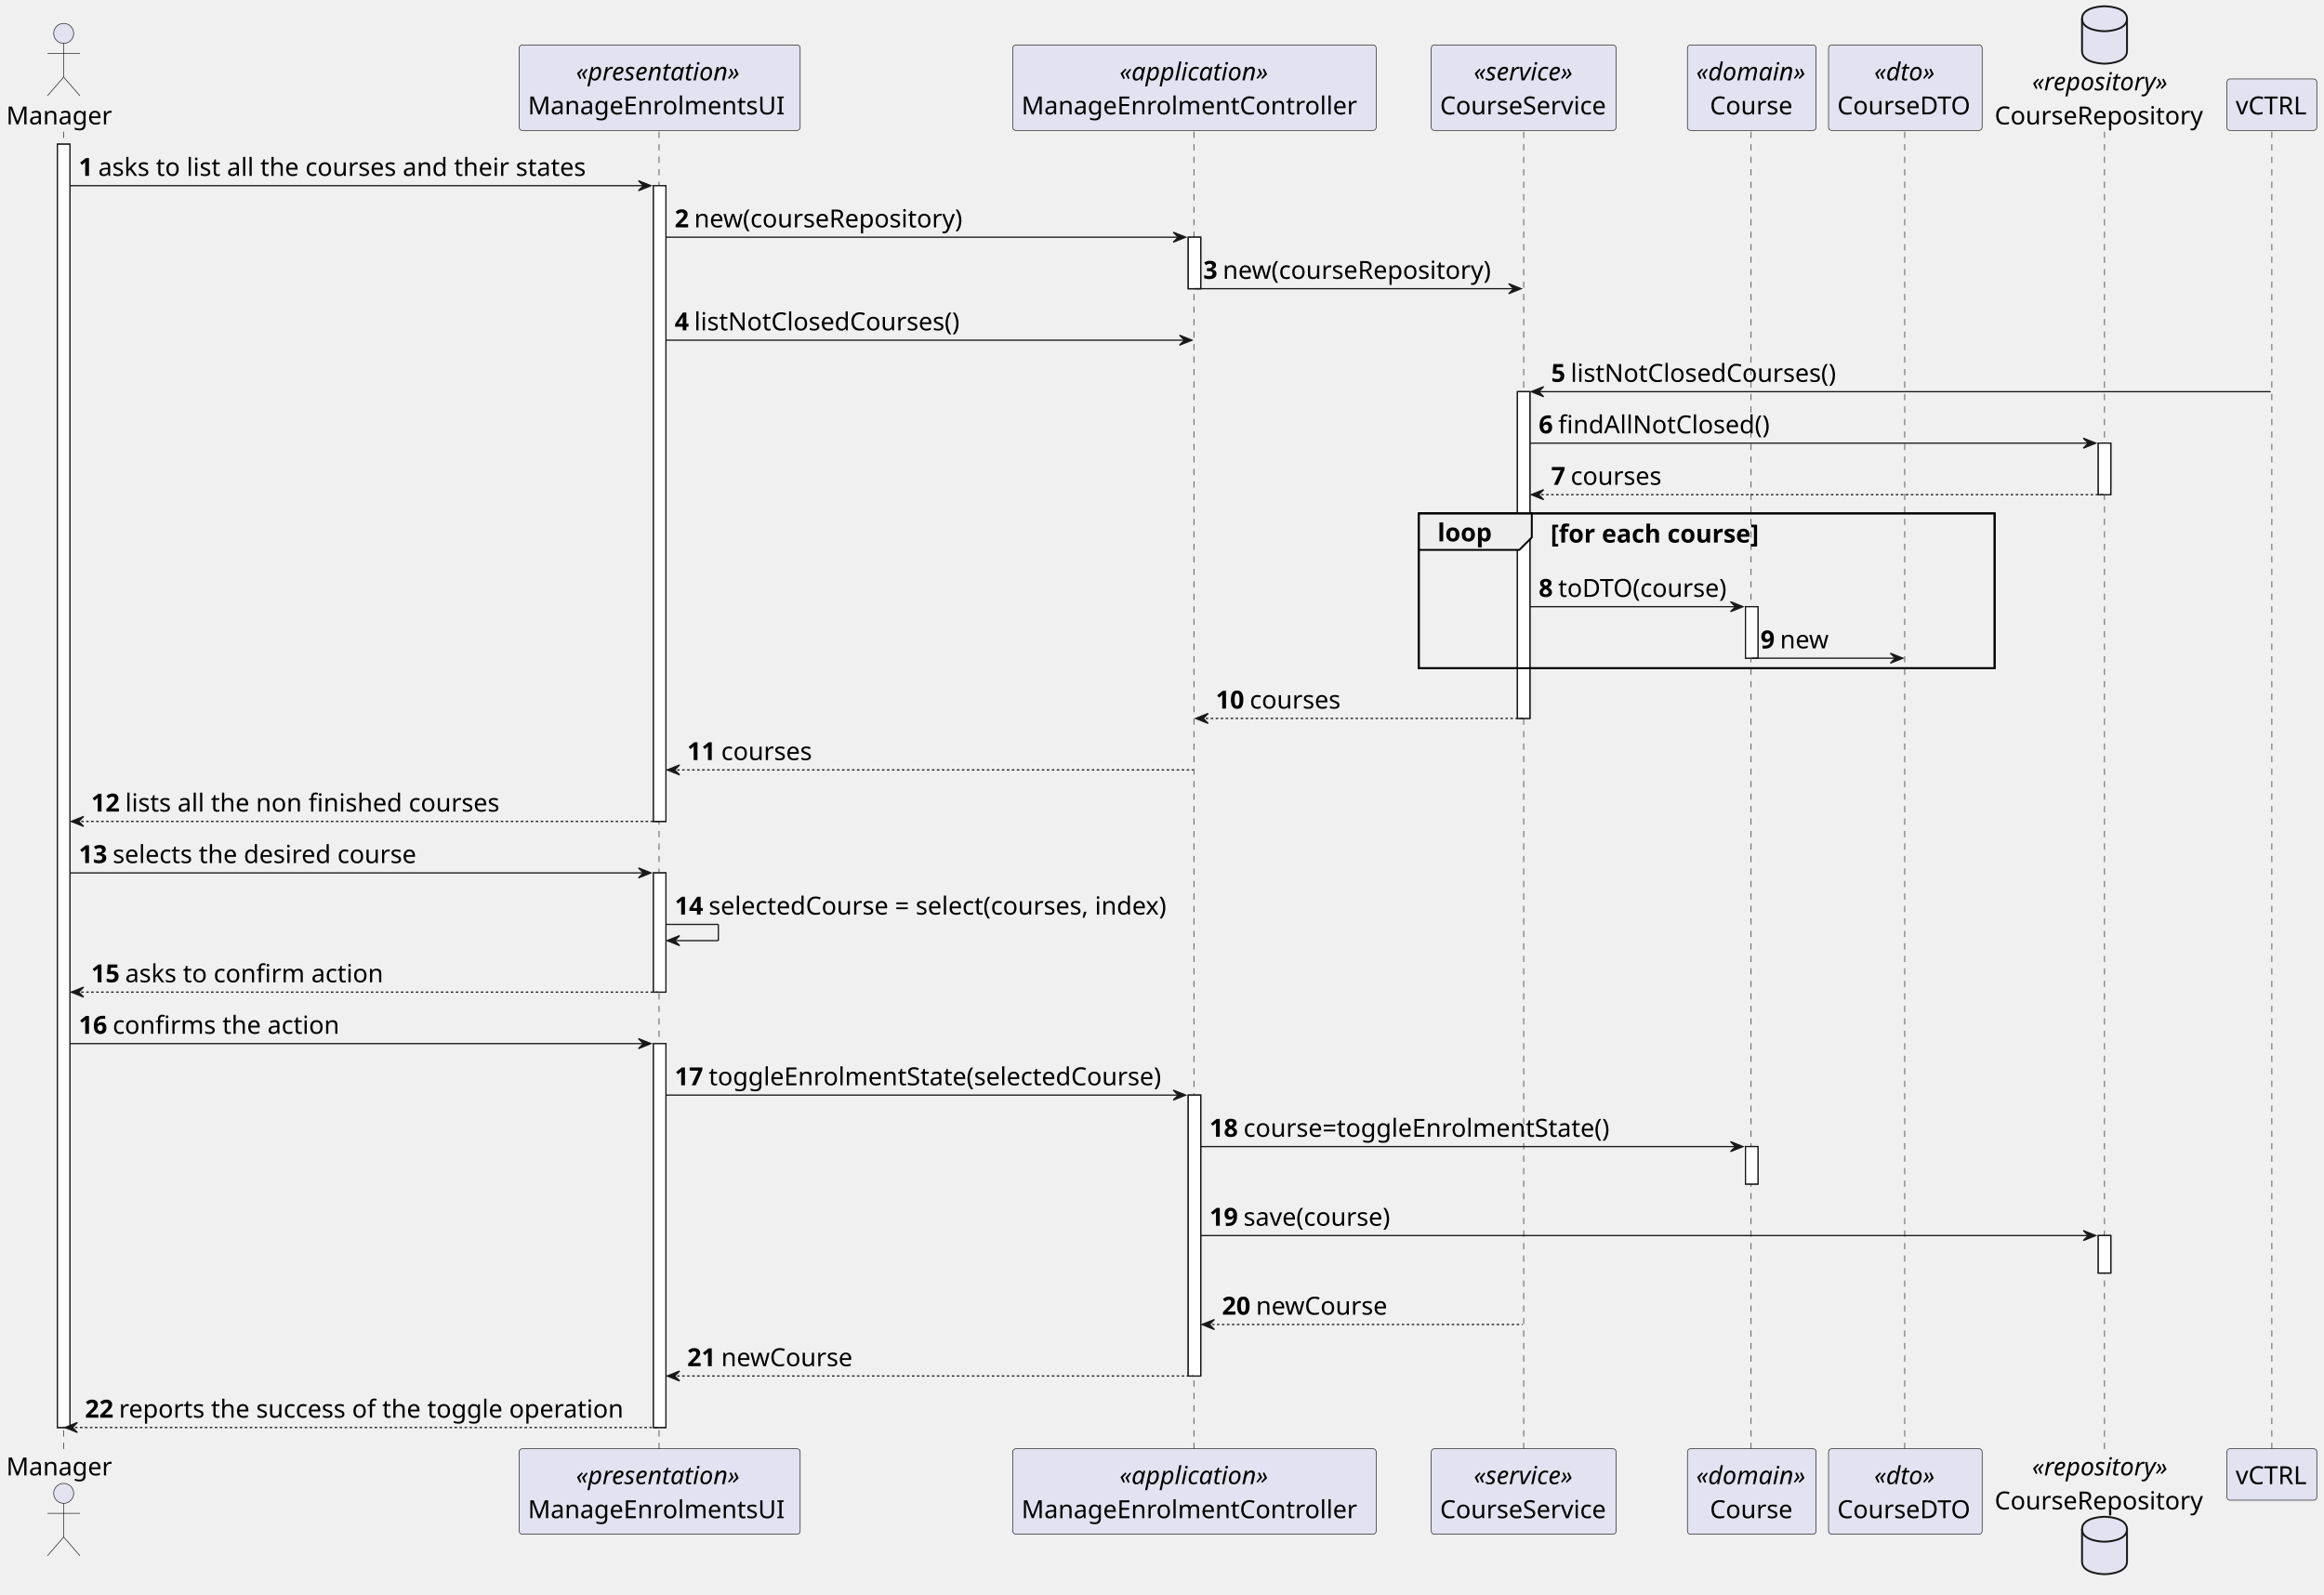
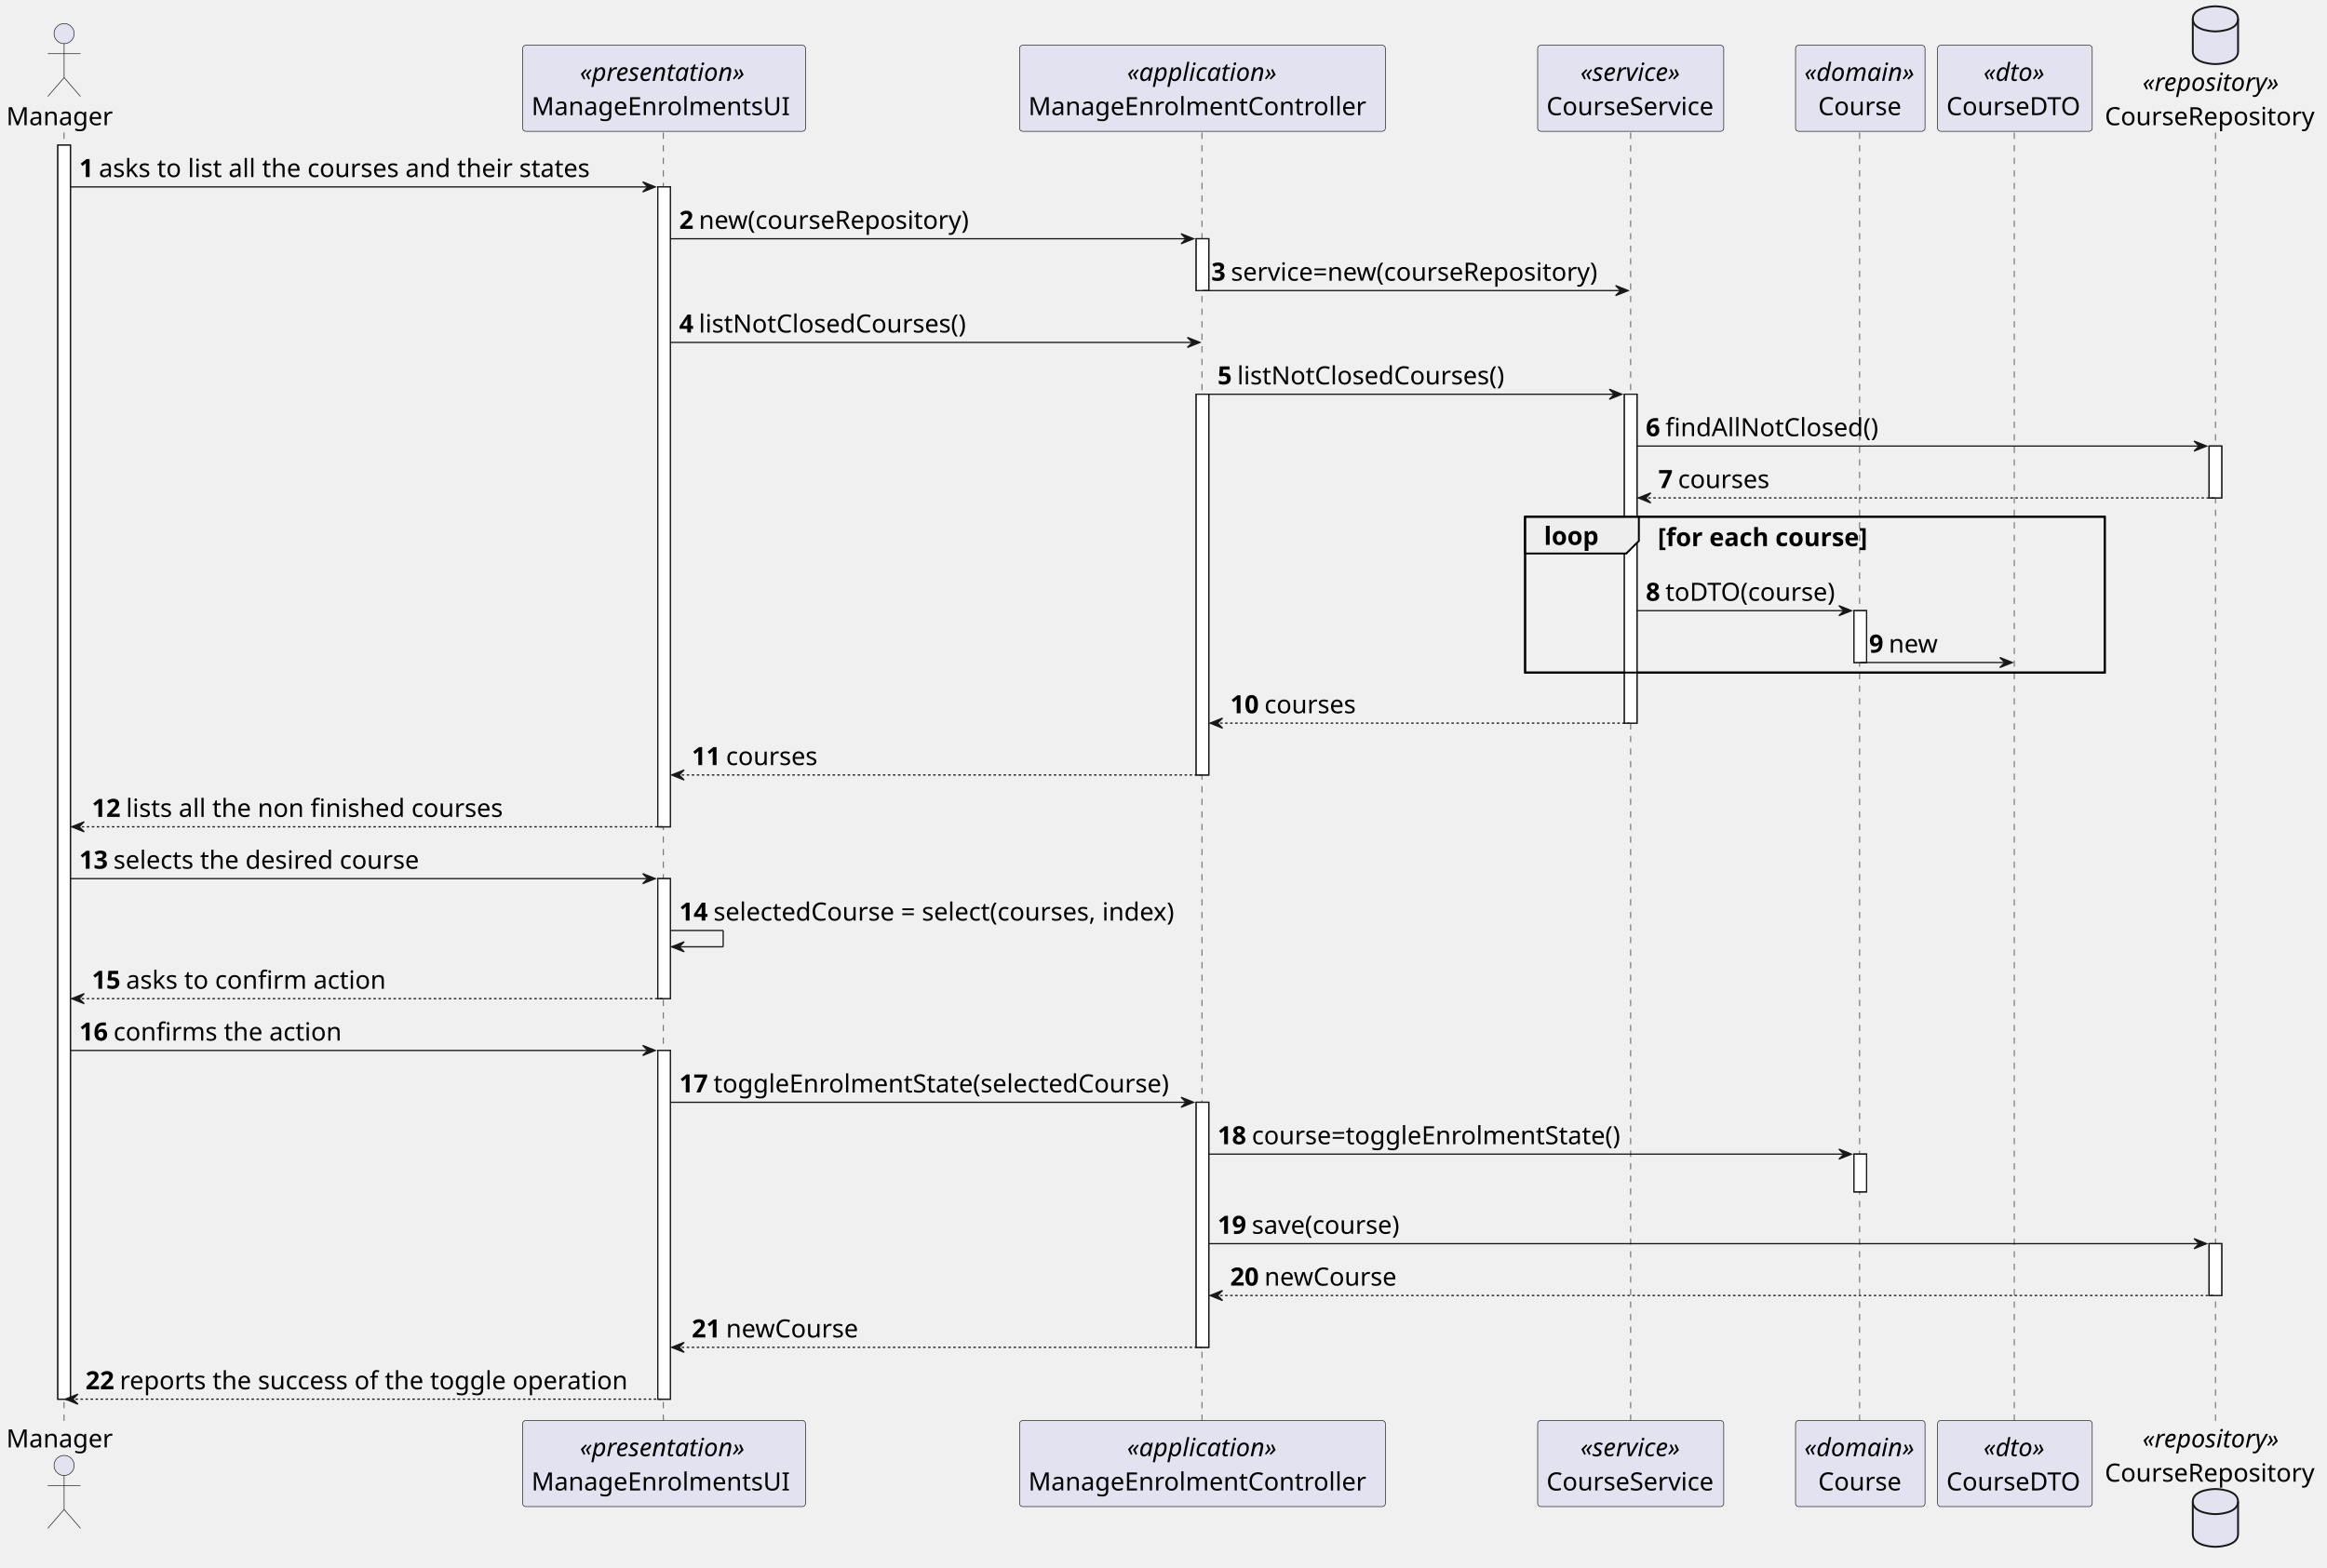
- <svg xmlns="http://www.w3.org/2000/svg" contentStyleType="text/css" height="1277px" preserveAspectRatio="none" style="width:1861px;height:1277px;background:#FFFFFF;" version="1.1" viewBox="0 0 1861 1277" width="1861px" zoomAndPan="magnify">
+ <svg xmlns="http://www.w3.org/2000/svg" contentStyleType="text/css" height="1247px" preserveAspectRatio="none" style="width:1851px;height:1247px;background:#FFFFFF;" version="1.1" viewBox="0 0 1851 1247" width="1851px" zoomAndPan="magnify">
  <defs />
  <g>
-     <rect fill="#FFFFFF" height="1027.759" style="stroke:#181818;stroke-width:1.0;" width="10" x="46" y="115.48" />
+     <rect fill="#FFFFFF" height="997.759" style="stroke:#181818;stroke-width:1.0;" width="10" x="46" y="115.48" />
    <rect fill="#FFFFFF" height="509.12" style="stroke:#181818;stroke-width:1.0;" width="10" x="523.25" y="148.72" />
    <rect fill="#FFFFFF" height="95.48" style="stroke:#181818;stroke-width:1.0;" width="10" x="523.25" y="699.08" />
-     <rect fill="#FFFFFF" height="307.44" style="stroke:#181818;stroke-width:1.0;" width="10" x="523.25" y="835.799" />
+     <rect fill="#FFFFFF" height="277.44" style="stroke:#181818;stroke-width:1.0;" width="10" x="523.25" y="835.799" />
    <rect fill="#FFFFFF" height="41.24" style="stroke:#181818;stroke-width:1.0;" width="10" x="951.5" y="189.96" />
-     <rect fill="#FFFFFF" height="224.96" style="stroke:#181818;stroke-width:1.0;" width="10" x="951.5" y="877.039" />
-     <rect fill="#FFFFFF" height="261.68" style="stroke:#181818;stroke-width:1.0;" width="10" x="1215.125" y="313.68" />
-     <rect fill="#FFFFFF" height="41.24" style="stroke:#181818;stroke-width:1.0;" width="10" x="1397.75" y="485.88" />
-     <rect fill="#FFFFFF" height="30" style="stroke:#181818;stroke-width:1.0;" width="10" x="1397.75" y="918.279" />
-     <rect fill="#FFFFFF" height="41.24" style="stroke:#181818;stroke-width:1.0;" width="10" x="1680.25" y="354.92" />
-     <rect fill="#FFFFFF" height="30" style="stroke:#181818;stroke-width:1.0;" width="10" x="1680.25" y="989.519" />
-     <rect fill="none" height="123.96" style="stroke:#000000;stroke-width:1.5;" width="461.125" x="1136.125" y="411.16" />
-     <line style="stroke:#181818;stroke-width:0.5;stroke-dasharray:5.0,5.0;" x1="51" x2="51" y1="105.48" y2="1161.239" />
-     <line style="stroke:#181818;stroke-width:0.5;stroke-dasharray:5.0,5.0;" x1="527.75" x2="527.75" y1="105.48" y2="1161.239" />
-     <line style="stroke:#181818;stroke-width:0.5;stroke-dasharray:5.0,5.0;" x1="956" x2="956" y1="105.48" y2="1161.239" />
-     <line style="stroke:#181818;stroke-width:0.5;stroke-dasharray:5.0,5.0;" x1="1220.125" x2="1220.125" y1="105.48" y2="1161.239" />
-     <line style="stroke:#181818;stroke-width:0.5;stroke-dasharray:5.0,5.0;" x1="1402.25" x2="1402.25" y1="105.48" y2="1161.239" />
-     <line style="stroke:#181818;stroke-width:0.5;stroke-dasharray:5.0,5.0;" x1="1525.25" x2="1525.25" y1="105.48" y2="1161.239" />
-     <line style="stroke:#181818;stroke-width:0.5;stroke-dasharray:5.0,5.0;" x1="1685.25" x2="1685.25" y1="105.48" y2="1161.239" />
-     <line style="stroke:#181818;stroke-width:0.5;stroke-dasharray:5.0,5.0;" x1="1819.25" x2="1819.25" y1="105.48" y2="1161.239" />
+     <rect fill="#FFFFFF" height="302.92" style="stroke:#181818;stroke-width:1.0;" width="10" x="951.5" y="313.68" />
+     <rect fill="#FFFFFF" height="194.96" style="stroke:#181818;stroke-width:1.0;" width="10" x="951.5" y="877.039" />
+     <rect fill="#FFFFFF" height="261.68" style="stroke:#181818;stroke-width:1.0;" width="10" x="1292.125" y="313.68" />
+     <rect fill="#FFFFFF" height="41.24" style="stroke:#181818;stroke-width:1.0;" width="10" x="1474.75" y="485.88" />
+     <rect fill="#FFFFFF" height="30" style="stroke:#181818;stroke-width:1.0;" width="10" x="1474.75" y="918.279" />
+     <rect fill="#FFFFFF" height="41.24" style="stroke:#181818;stroke-width:1.0;" width="10" x="1757.25" y="354.92" />
+     <rect fill="#FFFFFF" height="41.24" style="stroke:#181818;stroke-width:1.0;" width="10" x="1757.25" y="989.519" />
+     <rect fill="none" height="123.96" style="stroke:#000000;stroke-width:1.5;" width="461.125" x="1213.125" y="411.16" />
+     <line style="stroke:#181818;stroke-width:0.5;stroke-dasharray:5.0,5.0;" x1="51" x2="51" y1="105.48" y2="1131.239" />
+     <line style="stroke:#181818;stroke-width:0.5;stroke-dasharray:5.0,5.0;" x1="527.75" x2="527.75" y1="105.48" y2="1131.239" />
+     <line style="stroke:#181818;stroke-width:0.5;stroke-dasharray:5.0,5.0;" x1="956" x2="956" y1="105.48" y2="1131.239" />
+     <line style="stroke:#181818;stroke-width:0.5;stroke-dasharray:5.0,5.0;" x1="1297.125" x2="1297.125" y1="105.48" y2="1131.239" />
+     <line style="stroke:#181818;stroke-width:0.5;stroke-dasharray:5.0,5.0;" x1="1479.25" x2="1479.25" y1="105.48" y2="1131.239" />
+     <line style="stroke:#181818;stroke-width:0.5;stroke-dasharray:5.0,5.0;" x1="1602.25" x2="1602.25" y1="105.48" y2="1131.239" />
+     <line style="stroke:#181818;stroke-width:0.5;stroke-dasharray:5.0,5.0;" x1="1762.25" x2="1762.25" y1="105.48" y2="1131.239" />
    <text fill="#000000" font-family="sans-serif" font-size="20" lengthAdjust="spacing" textLength="86" x="5" y="99.62">Manager</text>
    <ellipse cx="51" cy="26.74" fill="#E2E2F0" rx="8" ry="8" style="stroke:#181818;stroke-width:0.5;" />
    <path d="M51,34.74 L51,61.74 M38,42.74 L64,42.74 M51,61.74 L38,76.74 M51,61.74 L64,76.74 " fill="none" style="stroke:#181818;stroke-width:0.5;" />
-     <text fill="#000000" font-family="sans-serif" font-size="20" lengthAdjust="spacing" textLength="86" x="5" y="1181.619">Manager</text>
-     <ellipse cx="51" cy="1195.979" fill="#E2E2F0" rx="8" ry="8" style="stroke:#181818;stroke-width:0.5;" />
-     <path d="M51,1203.979 L51,1230.979 M38,1211.979 L64,1211.979 M51,1230.979 L38,1245.979 M51,1230.979 L64,1245.979 " fill="none" style="stroke:#181818;stroke-width:0.5;" />
+     <text fill="#000000" font-family="sans-serif" font-size="20" lengthAdjust="spacing" textLength="86" x="5" y="1151.619">Manager</text>
+     <ellipse cx="51" cy="1165.979" fill="#E2E2F0" rx="8" ry="8" style="stroke:#181818;stroke-width:0.5;" />
+     <path d="M51,1173.979 L51,1200.979 M38,1181.979 L64,1181.979 M51,1200.979 L38,1215.979 M51,1200.979 L64,1215.979 " fill="none" style="stroke:#181818;stroke-width:0.5;" />
    <rect fill="#E2E2F0" height="68.48" rx="2.5" ry="2.5" style="stroke:#181818;stroke-width:0.5;" width="225" x="415.75" y="36" />
    <text fill="#000000" font-family="sans-serif" font-size="20" font-style="italic" lengthAdjust="spacing" textLength="134" x="461.25" y="64.38">«presentation»</text>
    <text fill="#000000" font-family="sans-serif" font-size="20" lengthAdjust="spacing" textLength="211" x="422.75" y="91.62">ManageEnrolmentsUI</text>
-     <rect fill="#E2E2F0" height="68.48" rx="2.5" ry="2.5" style="stroke:#181818;stroke-width:0.5;" width="225" x="415.75" y="1160.239" />
-     <text fill="#000000" font-family="sans-serif" font-size="20" font-style="italic" lengthAdjust="spacing" textLength="134" x="461.25" y="1188.619">«presentation»</text>
-     <text fill="#000000" font-family="sans-serif" font-size="20" lengthAdjust="spacing" textLength="211" x="422.75" y="1215.859">ManageEnrolmentsUI</text>
+     <rect fill="#E2E2F0" height="68.48" rx="2.5" ry="2.5" style="stroke:#181818;stroke-width:0.5;" width="225" x="415.75" y="1130.239" />
+     <text fill="#000000" font-family="sans-serif" font-size="20" font-style="italic" lengthAdjust="spacing" textLength="134" x="461.25" y="1158.619">«presentation»</text>
+     <text fill="#000000" font-family="sans-serif" font-size="20" lengthAdjust="spacing" textLength="211" x="422.75" y="1185.859">ManageEnrolmentsUI</text>
    <rect fill="#E2E2F0" height="68.48" rx="2.5" ry="2.5" style="stroke:#181818;stroke-width:0.5;" width="291" x="811" y="36" />
    <text fill="#000000" font-family="sans-serif" font-size="20" font-style="italic" lengthAdjust="spacing" textLength="120" x="896.5" y="64.38">«application»</text>
    <text fill="#000000" font-family="sans-serif" font-size="20" lengthAdjust="spacing" textLength="277" x="818" y="91.62">ManageEnrolmentController</text>
-     <rect fill="#E2E2F0" height="68.48" rx="2.5" ry="2.5" style="stroke:#181818;stroke-width:0.5;" width="291" x="811" y="1160.239" />
-     <text fill="#000000" font-family="sans-serif" font-size="20" font-style="italic" lengthAdjust="spacing" textLength="120" x="896.5" y="1188.619">«application»</text>
-     <text fill="#000000" font-family="sans-serif" font-size="20" lengthAdjust="spacing" textLength="277" x="818" y="1215.859">ManageEnrolmentController</text>
-     <rect fill="#E2E2F0" height="68.48" rx="2.5" ry="2.5" style="stroke:#181818;stroke-width:0.5;" width="148" x="1146.125" y="36" />
-     <text fill="#000000" font-family="sans-serif" font-size="20" font-style="italic" lengthAdjust="spacing" textLength="80" x="1180.125" y="64.38">«service»</text>
-     <text fill="#000000" font-family="sans-serif" font-size="20" lengthAdjust="spacing" textLength="134" x="1153.125" y="91.62">CourseService</text>
-     <rect fill="#E2E2F0" height="68.48" rx="2.5" ry="2.5" style="stroke:#181818;stroke-width:0.5;" width="148" x="1146.125" y="1160.239" />
-     <text fill="#000000" font-family="sans-serif" font-size="20" font-style="italic" lengthAdjust="spacing" textLength="80" x="1180.125" y="1188.619">«service»</text>
-     <text fill="#000000" font-family="sans-serif" font-size="20" lengthAdjust="spacing" textLength="134" x="1153.125" y="1215.859">CourseService</text>
-     <rect fill="#E2E2F0" height="68.48" rx="2.5" ry="2.5" style="stroke:#181818;stroke-width:0.5;" width="103" x="1351.25" y="36" />
-     <text fill="#000000" font-family="sans-serif" font-size="20" font-style="italic" lengthAdjust="spacing" textLength="89" x="1358.25" y="64.38">«domain»</text>
-     <text fill="#000000" font-family="sans-serif" font-size="20" lengthAdjust="spacing" textLength="67" x="1369.25" y="91.62">Course</text>
-     <rect fill="#E2E2F0" height="68.48" rx="2.5" ry="2.5" style="stroke:#181818;stroke-width:0.5;" width="103" x="1351.25" y="1160.239" />
-     <text fill="#000000" font-family="sans-serif" font-size="20" font-style="italic" lengthAdjust="spacing" textLength="89" x="1358.25" y="1188.619">«domain»</text>
-     <text fill="#000000" font-family="sans-serif" font-size="20" lengthAdjust="spacing" textLength="67" x="1369.25" y="1215.859">Course</text>
-     <rect fill="#E2E2F0" height="68.48" rx="2.5" ry="2.5" style="stroke:#181818;stroke-width:0.5;" width="123" x="1464.25" y="36" />
-     <text fill="#000000" font-family="sans-serif" font-size="20" font-style="italic" lengthAdjust="spacing" textLength="50" x="1500.75" y="64.38">«dto»</text>
-     <text fill="#000000" font-family="sans-serif" font-size="20" lengthAdjust="spacing" textLength="109" x="1471.25" y="91.62">CourseDTO</text>
-     <rect fill="#E2E2F0" height="68.48" rx="2.5" ry="2.5" style="stroke:#181818;stroke-width:0.5;" width="123" x="1464.25" y="1160.239" />
-     <text fill="#000000" font-family="sans-serif" font-size="20" font-style="italic" lengthAdjust="spacing" textLength="50" x="1500.75" y="1188.619">«dto»</text>
-     <text fill="#000000" font-family="sans-serif" font-size="20" lengthAdjust="spacing" textLength="109" x="1471.25" y="1215.859">CourseDTO</text>
-     <text fill="#000000" font-family="sans-serif" font-size="20" font-style="italic" lengthAdjust="spacing" textLength="110" x="1627.25" y="72.38">«repository»</text>
-     <text fill="#000000" font-family="sans-serif" font-size="20" lengthAdjust="spacing" textLength="170" x="1597.25" y="99.62">CourseRepository</text>
-     <path d="M1667.25,15 C1667.25,5 1685.25,5 1685.25,5 C1685.25,5 1703.25,5 1703.25,15 L1703.25,41 C1703.25,51 1685.25,51 1685.25,51 C1685.25,51 1667.25,51 1667.25,41 L1667.25,15 " fill="#E2E2F0" style="stroke:#181818;stroke-width:1.5;" />
-     <path d="M1667.25,15 C1667.25,25 1685.25,25 1685.25,25 C1685.25,25 1703.25,25 1703.25,15 " fill="none" style="stroke:#181818;stroke-width:1.5;" />
-     <text fill="#000000" font-family="sans-serif" font-size="20" font-style="italic" lengthAdjust="spacing" textLength="110" x="1627.25" y="1181.619">«repository»</text>
-     <text fill="#000000" font-family="sans-serif" font-size="20" lengthAdjust="spacing" textLength="170" x="1597.25" y="1208.859">CourseRepository</text>
-     <path d="M1667.25,1224.719 C1667.25,1214.719 1685.25,1214.719 1685.25,1214.719 C1685.25,1214.719 1703.25,1214.719 1703.25,1224.719 L1703.25,1250.719 C1703.25,1260.719 1685.25,1260.719 1685.25,1260.719 C1685.25,1260.719 1667.25,1260.719 1667.25,1250.719 L1667.25,1224.719 " fill="#E2E2F0" style="stroke:#181818;stroke-width:1.5;" />
-     <path d="M1667.25,1224.719 C1667.25,1234.719 1685.25,1234.719 1685.25,1234.719 C1685.25,1234.719 1703.25,1234.719 1703.25,1224.719 " fill="none" style="stroke:#181818;stroke-width:1.5;" />
-     <rect fill="#E2E2F0" height="41.24" rx="2.5" ry="2.5" style="stroke:#181818;stroke-width:0.5;" width="72" x="1783.25" y="63.24" />
-     <text fill="#000000" font-family="sans-serif" font-size="20" lengthAdjust="spacing" textLength="58" x="1790.25" y="91.62">vCTRL</text>
-     <rect fill="#E2E2F0" height="41.24" rx="2.5" ry="2.5" style="stroke:#181818;stroke-width:0.5;" width="72" x="1783.25" y="1160.239" />
-     <text fill="#000000" font-family="sans-serif" font-size="20" lengthAdjust="spacing" textLength="58" x="1790.25" y="1188.619">vCTRL</text>
-     <rect fill="#FFFFFF" height="1027.759" style="stroke:#181818;stroke-width:1.0;" width="10" x="46" y="115.48" />
+     <rect fill="#E2E2F0" height="68.48" rx="2.5" ry="2.5" style="stroke:#181818;stroke-width:0.5;" width="291" x="811" y="1130.239" />
+     <text fill="#000000" font-family="sans-serif" font-size="20" font-style="italic" lengthAdjust="spacing" textLength="120" x="896.5" y="1158.619">«application»</text>
+     <text fill="#000000" font-family="sans-serif" font-size="20" lengthAdjust="spacing" textLength="277" x="818" y="1185.859">ManageEnrolmentController</text>
+     <rect fill="#E2E2F0" height="68.48" rx="2.5" ry="2.5" style="stroke:#181818;stroke-width:0.5;" width="148" x="1223.125" y="36" />
+     <text fill="#000000" font-family="sans-serif" font-size="20" font-style="italic" lengthAdjust="spacing" textLength="80" x="1257.125" y="64.38">«service»</text>
+     <text fill="#000000" font-family="sans-serif" font-size="20" lengthAdjust="spacing" textLength="134" x="1230.125" y="91.62">CourseService</text>
+     <rect fill="#E2E2F0" height="68.48" rx="2.5" ry="2.5" style="stroke:#181818;stroke-width:0.5;" width="148" x="1223.125" y="1130.239" />
+     <text fill="#000000" font-family="sans-serif" font-size="20" font-style="italic" lengthAdjust="spacing" textLength="80" x="1257.125" y="1158.619">«service»</text>
+     <text fill="#000000" font-family="sans-serif" font-size="20" lengthAdjust="spacing" textLength="134" x="1230.125" y="1185.859">CourseService</text>
+     <rect fill="#E2E2F0" height="68.48" rx="2.5" ry="2.5" style="stroke:#181818;stroke-width:0.5;" width="103" x="1428.25" y="36" />
+     <text fill="#000000" font-family="sans-serif" font-size="20" font-style="italic" lengthAdjust="spacing" textLength="89" x="1435.25" y="64.38">«domain»</text>
+     <text fill="#000000" font-family="sans-serif" font-size="20" lengthAdjust="spacing" textLength="67" x="1446.25" y="91.62">Course</text>
+     <rect fill="#E2E2F0" height="68.48" rx="2.5" ry="2.5" style="stroke:#181818;stroke-width:0.5;" width="103" x="1428.25" y="1130.239" />
+     <text fill="#000000" font-family="sans-serif" font-size="20" font-style="italic" lengthAdjust="spacing" textLength="89" x="1435.25" y="1158.619">«domain»</text>
+     <text fill="#000000" font-family="sans-serif" font-size="20" lengthAdjust="spacing" textLength="67" x="1446.25" y="1185.859">Course</text>
+     <rect fill="#E2E2F0" height="68.48" rx="2.5" ry="2.5" style="stroke:#181818;stroke-width:0.5;" width="123" x="1541.25" y="36" />
+     <text fill="#000000" font-family="sans-serif" font-size="20" font-style="italic" lengthAdjust="spacing" textLength="50" x="1577.75" y="64.38">«dto»</text>
+     <text fill="#000000" font-family="sans-serif" font-size="20" lengthAdjust="spacing" textLength="109" x="1548.25" y="91.62">CourseDTO</text>
+     <rect fill="#E2E2F0" height="68.48" rx="2.5" ry="2.5" style="stroke:#181818;stroke-width:0.5;" width="123" x="1541.25" y="1130.239" />
+     <text fill="#000000" font-family="sans-serif" font-size="20" font-style="italic" lengthAdjust="spacing" textLength="50" x="1577.75" y="1158.619">«dto»</text>
+     <text fill="#000000" font-family="sans-serif" font-size="20" lengthAdjust="spacing" textLength="109" x="1548.25" y="1185.859">CourseDTO</text>
+     <text fill="#000000" font-family="sans-serif" font-size="20" font-style="italic" lengthAdjust="spacing" textLength="110" x="1704.25" y="72.38">«repository»</text>
+     <text fill="#000000" font-family="sans-serif" font-size="20" lengthAdjust="spacing" textLength="170" x="1674.25" y="99.62">CourseRepository</text>
+     <path d="M1744.25,15 C1744.25,5 1762.25,5 1762.25,5 C1762.25,5 1780.25,5 1780.25,15 L1780.25,41 C1780.25,51 1762.25,51 1762.25,51 C1762.25,51 1744.25,51 1744.25,41 L1744.25,15 " fill="#E2E2F0" style="stroke:#181818;stroke-width:1.5;" />
+     <path d="M1744.25,15 C1744.25,25 1762.25,25 1762.25,25 C1762.25,25 1780.25,25 1780.25,15 " fill="none" style="stroke:#181818;stroke-width:1.5;" />
+     <text fill="#000000" font-family="sans-serif" font-size="20" font-style="italic" lengthAdjust="spacing" textLength="110" x="1704.25" y="1151.619">«repository»</text>
+     <text fill="#000000" font-family="sans-serif" font-size="20" lengthAdjust="spacing" textLength="170" x="1674.25" y="1178.859">CourseRepository</text>
+     <path d="M1744.25,1194.719 C1744.25,1184.719 1762.25,1184.719 1762.25,1184.719 C1762.25,1184.719 1780.25,1184.719 1780.25,1194.719 L1780.25,1220.719 C1780.25,1230.719 1762.25,1230.719 1762.25,1230.719 C1762.25,1230.719 1744.25,1230.719 1744.25,1220.719 L1744.25,1194.719 " fill="#E2E2F0" style="stroke:#181818;stroke-width:1.5;" />
+     <path d="M1744.25,1194.719 C1744.25,1204.719 1762.25,1204.719 1762.25,1204.719 C1762.25,1204.719 1780.25,1204.719 1780.25,1194.719 " fill="none" style="stroke:#181818;stroke-width:1.5;" />
+     <rect fill="#FFFFFF" height="997.759" style="stroke:#181818;stroke-width:1.0;" width="10" x="46" y="115.48" />
    <rect fill="#FFFFFF" height="509.12" style="stroke:#181818;stroke-width:1.0;" width="10" x="523.25" y="148.72" />
    <rect fill="#FFFFFF" height="95.48" style="stroke:#181818;stroke-width:1.0;" width="10" x="523.25" y="699.08" />
-     <rect fill="#FFFFFF" height="307.44" style="stroke:#181818;stroke-width:1.0;" width="10" x="523.25" y="835.799" />
+     <rect fill="#FFFFFF" height="277.44" style="stroke:#181818;stroke-width:1.0;" width="10" x="523.25" y="835.799" />
    <rect fill="#FFFFFF" height="41.24" style="stroke:#181818;stroke-width:1.0;" width="10" x="951.5" y="189.96" />
-     <rect fill="#FFFFFF" height="224.96" style="stroke:#181818;stroke-width:1.0;" width="10" x="951.5" y="877.039" />
-     <rect fill="#FFFFFF" height="261.68" style="stroke:#181818;stroke-width:1.0;" width="10" x="1215.125" y="313.68" />
-     <rect fill="#FFFFFF" height="41.24" style="stroke:#181818;stroke-width:1.0;" width="10" x="1397.75" y="485.88" />
-     <rect fill="#FFFFFF" height="30" style="stroke:#181818;stroke-width:1.0;" width="10" x="1397.75" y="918.279" />
-     <rect fill="#FFFFFF" height="41.24" style="stroke:#181818;stroke-width:1.0;" width="10" x="1680.25" y="354.92" />
-     <rect fill="#FFFFFF" height="30" style="stroke:#181818;stroke-width:1.0;" width="10" x="1680.25" y="989.519" />
+     <rect fill="#FFFFFF" height="302.92" style="stroke:#181818;stroke-width:1.0;" width="10" x="951.5" y="313.68" />
+     <rect fill="#FFFFFF" height="194.96" style="stroke:#181818;stroke-width:1.0;" width="10" x="951.5" y="877.039" />
+     <rect fill="#FFFFFF" height="261.68" style="stroke:#181818;stroke-width:1.0;" width="10" x="1292.125" y="313.68" />
+     <rect fill="#FFFFFF" height="41.24" style="stroke:#181818;stroke-width:1.0;" width="10" x="1474.75" y="485.88" />
+     <rect fill="#FFFFFF" height="30" style="stroke:#181818;stroke-width:1.0;" width="10" x="1474.75" y="918.279" />
+     <rect fill="#FFFFFF" height="41.24" style="stroke:#181818;stroke-width:1.0;" width="10" x="1757.25" y="354.92" />
+     <rect fill="#FFFFFF" height="41.24" style="stroke:#181818;stroke-width:1.0;" width="10" x="1757.25" y="989.519" />
    <polygon fill="#181818" points="511.25,144.72,521.25,148.72,511.25,152.72,515.25,148.72" style="stroke:#181818;stroke-width:1.0;" />
    <line style="stroke:#181818;stroke-width:1.0;" x1="56" x2="517.25" y1="148.72" y2="148.72" />
    <text fill="#000000" font-family="sans-serif" font-size="20" font-weight="bold" lengthAdjust="spacing" textLength="11.625" x="63" y="140.86">1</text>
    <text fill="#000000" font-family="sans-serif" font-size="20" lengthAdjust="spacing" textLength="403" x="78.625" y="140.86">asks to list all the courses and their states</text>
    <polygon fill="#181818" points="939.5,185.96,949.5,189.96,939.5,193.96,943.5,189.96" style="stroke:#181818;stroke-width:1.0;" />
    <line style="stroke:#181818;stroke-width:1.0;" x1="533.25" x2="945.5" y1="189.96" y2="189.96" />
    <text fill="#000000" font-family="sans-serif" font-size="20" font-weight="bold" lengthAdjust="spacing" textLength="11.625" x="540.25" y="182.1">2</text>
    <text fill="#000000" font-family="sans-serif" font-size="20" lengthAdjust="spacing" textLength="219" x="555.875" y="182.1">new(courseRepository)</text>
-     <polygon fill="#181818" points="1208.125,227.2,1218.125,231.2,1208.125,235.2,1212.125,231.2" style="stroke:#181818;stroke-width:1.0;" />
-     <line style="stroke:#181818;stroke-width:1.0;" x1="956.5" x2="1214.125" y1="231.2" y2="231.2" />
+     <polygon fill="#181818" points="1285.125,227.2,1295.125,231.2,1285.125,235.2,1289.125,231.2" style="stroke:#181818;stroke-width:1.0;" />
+     <line style="stroke:#181818;stroke-width:1.0;" x1="956.5" x2="1291.125" y1="231.2" y2="231.2" />
    <text fill="#000000" font-family="sans-serif" font-size="20" font-weight="bold" lengthAdjust="spacing" textLength="11.625" x="963.5" y="223.34">3</text>
-     <text fill="#000000" font-family="sans-serif" font-size="20" lengthAdjust="spacing" textLength="219" x="979.125" y="223.34">new(courseRepository)</text>
+     <text fill="#000000" font-family="sans-serif" font-size="20" lengthAdjust="spacing" textLength="296" x="979.125" y="223.34">service=new(courseRepository)</text>
    <polygon fill="#181818" points="944.5,268.44,954.5,272.44,944.5,276.44,948.5,272.44" style="stroke:#181818;stroke-width:1.0;" />
    <line style="stroke:#181818;stroke-width:1.0;" x1="533.25" x2="950.5" y1="272.44" y2="272.44" />
    <text fill="#000000" font-family="sans-serif" font-size="20" font-weight="bold" lengthAdjust="spacing" textLength="11.625" x="540.25" y="264.58">4</text>
    <text fill="#000000" font-family="sans-serif" font-size="20" lengthAdjust="spacing" textLength="219" x="555.875" y="264.58">listNotClosedCourses()</text>
-     <polygon fill="#181818" points="1236.125,309.68,1226.125,313.68,1236.125,317.68,1232.125,313.68" style="stroke:#181818;stroke-width:1.0;" />
-     <line style="stroke:#181818;stroke-width:1.0;" x1="1230.125" x2="1818.25" y1="313.68" y2="313.68" />
-     <text fill="#000000" font-family="sans-serif" font-size="20" font-weight="bold" lengthAdjust="spacing" textLength="11.625" x="1242.125" y="305.82">5</text>
-     <text fill="#000000" font-family="sans-serif" font-size="20" lengthAdjust="spacing" textLength="219" x="1257.75" y="305.82">listNotClosedCourses()</text>
-     <polygon fill="#181818" points="1668.25,350.92,1678.25,354.92,1668.25,358.92,1672.25,354.92" style="stroke:#181818;stroke-width:1.0;" />
-     <line style="stroke:#181818;stroke-width:1.0;" x1="1225.125" x2="1674.25" y1="354.92" y2="354.92" />
-     <text fill="#000000" font-family="sans-serif" font-size="20" font-weight="bold" lengthAdjust="spacing" textLength="11.625" x="1232.125" y="347.06">6</text>
-     <text fill="#000000" font-family="sans-serif" font-size="20" lengthAdjust="spacing" textLength="177" x="1247.75" y="347.06">findAllNotClosed()</text>
-     <polygon fill="#181818" points="1236.125,392.16,1226.125,396.16,1236.125,400.16,1232.125,396.16" style="stroke:#181818;stroke-width:1.0;" />
-     <line style="stroke:#181818;stroke-width:1.0;stroke-dasharray:2.0,2.0;" x1="1230.125" x2="1684.25" y1="396.16" y2="396.16" />
-     <text fill="#000000" font-family="sans-serif" font-size="20" font-weight="bold" lengthAdjust="spacing" textLength="11.625" x="1242.125" y="388.3">7</text>
-     <text fill="#000000" font-family="sans-serif" font-size="20" lengthAdjust="spacing" textLength="74" x="1257.75" y="388.3">courses</text>
-     <path d="M1136.125,411.16 L1226.625,411.16 L1226.625,430.4 L1216.625,440.4 L1136.125,440.4 L1136.125,411.16 " fill="#EEEEEE" style="stroke:#000000;stroke-width:1.5;" />
-     <rect fill="none" height="123.96" style="stroke:#000000;stroke-width:1.5;" width="461.125" x="1136.125" y="411.16" />
-     <text fill="#000000" font-family="sans-serif" font-size="20" font-weight="bold" lengthAdjust="spacing" textLength="45.5" x="1151.125" y="433.54">loop</text>
-     <text fill="#000000" font-family="sans-serif" font-size="20" font-weight="bold" lengthAdjust="spacing" textLength="169.375" x="1241.625" y="434.54">[for each course]</text>
-     <polygon fill="#181818" points="1385.75,481.88,1395.75,485.88,1385.75,489.88,1389.75,485.88" style="stroke:#181818;stroke-width:1.0;" />
-     <line style="stroke:#181818;stroke-width:1.0;" x1="1225.125" x2="1391.75" y1="485.88" y2="485.88" />
-     <text fill="#000000" font-family="sans-serif" font-size="20" font-weight="bold" lengthAdjust="spacing" textLength="11.625" x="1232.125" y="478.02">8</text>
-     <text fill="#000000" font-family="sans-serif" font-size="20" lengthAdjust="spacing" textLength="138" x="1247.75" y="478.02">toDTO(course)</text>
-     <polygon fill="#181818" points="1513.75,523.12,1523.75,527.12,1513.75,531.12,1517.75,527.12" style="stroke:#181818;stroke-width:1.0;" />
-     <line style="stroke:#181818;stroke-width:1.0;" x1="1402.75" x2="1519.75" y1="527.12" y2="527.12" />
-     <text fill="#000000" font-family="sans-serif" font-size="20" font-weight="bold" lengthAdjust="spacing" textLength="11.625" x="1409.75" y="519.26">9</text>
-     <text fill="#000000" font-family="sans-serif" font-size="20" lengthAdjust="spacing" textLength="40" x="1425.375" y="519.26">new</text>
-     <polygon fill="#181818" points="967.5,571.36,957.5,575.36,967.5,579.36,963.5,575.36" style="stroke:#181818;stroke-width:1.0;" />
-     <line style="stroke:#181818;stroke-width:1.0;stroke-dasharray:2.0,2.0;" x1="961.5" x2="1219.125" y1="575.36" y2="575.36" />
-     <text fill="#000000" font-family="sans-serif" font-size="20" font-weight="bold" lengthAdjust="spacing" textLength="23.25" x="973.5" y="567.5">10</text>
-     <text fill="#000000" font-family="sans-serif" font-size="20" lengthAdjust="spacing" textLength="74" x="1000.75" y="567.5">courses</text>
+     <polygon fill="#181818" points="1280.125,309.68,1290.125,313.68,1280.125,317.68,1284.125,313.68" style="stroke:#181818;stroke-width:1.0;" />
+     <line style="stroke:#181818;stroke-width:1.0;" x1="961.5" x2="1286.125" y1="313.68" y2="313.68" />
+     <text fill="#000000" font-family="sans-serif" font-size="20" font-weight="bold" lengthAdjust="spacing" textLength="11.625" x="968.5" y="305.82">5</text>
+     <text fill="#000000" font-family="sans-serif" font-size="20" lengthAdjust="spacing" textLength="219" x="984.125" y="305.82">listNotClosedCourses()</text>
+     <polygon fill="#181818" points="1745.25,350.92,1755.25,354.92,1745.25,358.92,1749.25,354.92" style="stroke:#181818;stroke-width:1.0;" />
+     <line style="stroke:#181818;stroke-width:1.0;" x1="1302.125" x2="1751.25" y1="354.92" y2="354.92" />
+     <text fill="#000000" font-family="sans-serif" font-size="20" font-weight="bold" lengthAdjust="spacing" textLength="11.625" x="1309.125" y="347.06">6</text>
+     <text fill="#000000" font-family="sans-serif" font-size="20" lengthAdjust="spacing" textLength="177" x="1324.75" y="347.06">findAllNotClosed()</text>
+     <polygon fill="#181818" points="1313.125,392.16,1303.125,396.16,1313.125,400.16,1309.125,396.16" style="stroke:#181818;stroke-width:1.0;" />
+     <line style="stroke:#181818;stroke-width:1.0;stroke-dasharray:2.0,2.0;" x1="1307.125" x2="1761.25" y1="396.16" y2="396.16" />
+     <text fill="#000000" font-family="sans-serif" font-size="20" font-weight="bold" lengthAdjust="spacing" textLength="11.625" x="1319.125" y="388.3">7</text>
+     <text fill="#000000" font-family="sans-serif" font-size="20" lengthAdjust="spacing" textLength="74" x="1334.75" y="388.3">courses</text>
+     <path d="M1213.125,411.16 L1303.625,411.16 L1303.625,430.4 L1293.625,440.4 L1213.125,440.4 L1213.125,411.16 " fill="#EEEEEE" style="stroke:#000000;stroke-width:1.5;" />
+     <rect fill="none" height="123.96" style="stroke:#000000;stroke-width:1.5;" width="461.125" x="1213.125" y="411.16" />
+     <text fill="#000000" font-family="sans-serif" font-size="20" font-weight="bold" lengthAdjust="spacing" textLength="45.5" x="1228.125" y="433.54">loop</text>
+     <text fill="#000000" font-family="sans-serif" font-size="20" font-weight="bold" lengthAdjust="spacing" textLength="169.375" x="1318.625" y="434.54">[for each course]</text>
+     <polygon fill="#181818" points="1462.75,481.88,1472.75,485.88,1462.75,489.88,1466.75,485.88" style="stroke:#181818;stroke-width:1.0;" />
+     <line style="stroke:#181818;stroke-width:1.0;" x1="1302.125" x2="1468.75" y1="485.88" y2="485.88" />
+     <text fill="#000000" font-family="sans-serif" font-size="20" font-weight="bold" lengthAdjust="spacing" textLength="11.625" x="1309.125" y="478.02">8</text>
+     <text fill="#000000" font-family="sans-serif" font-size="20" lengthAdjust="spacing" textLength="138" x="1324.75" y="478.02">toDTO(course)</text>
+     <polygon fill="#181818" points="1590.75,523.12,1600.75,527.12,1590.75,531.12,1594.75,527.12" style="stroke:#181818;stroke-width:1.0;" />
+     <line style="stroke:#181818;stroke-width:1.0;" x1="1479.75" x2="1596.75" y1="527.12" y2="527.12" />
+     <text fill="#000000" font-family="sans-serif" font-size="20" font-weight="bold" lengthAdjust="spacing" textLength="11.625" x="1486.75" y="519.26">9</text>
+     <text fill="#000000" font-family="sans-serif" font-size="20" lengthAdjust="spacing" textLength="40" x="1502.375" y="519.26">new</text>
+     <polygon fill="#181818" points="972.5,571.36,962.5,575.36,972.5,579.36,968.5,575.36" style="stroke:#181818;stroke-width:1.0;" />
+     <line style="stroke:#181818;stroke-width:1.0;stroke-dasharray:2.0,2.0;" x1="966.5" x2="1296.125" y1="575.36" y2="575.36" />
+     <text fill="#000000" font-family="sans-serif" font-size="20" font-weight="bold" lengthAdjust="spacing" textLength="23.25" x="978.5" y="567.5">10</text>
+     <text fill="#000000" font-family="sans-serif" font-size="20" lengthAdjust="spacing" textLength="74" x="1005.75" y="567.5">courses</text>
    <polygon fill="#181818" points="544.25,612.6,534.25,616.6,544.25,620.6,540.25,616.6" style="stroke:#181818;stroke-width:1.0;" />
    <line style="stroke:#181818;stroke-width:1.0;stroke-dasharray:2.0,2.0;" x1="538.25" x2="955.5" y1="616.6" y2="616.6" />
    <text fill="#000000" font-family="sans-serif" font-size="20" font-weight="bold" lengthAdjust="spacing" textLength="23.25" x="550.25" y="608.74">11</text>
    <text fill="#000000" font-family="sans-serif" font-size="20" lengthAdjust="spacing" textLength="74" x="577.5" y="608.74">courses</text>
    <polygon fill="#181818" points="67,653.84,57,657.84,67,661.84,63,657.84" style="stroke:#181818;stroke-width:1.0;" />
    <line style="stroke:#181818;stroke-width:1.0;stroke-dasharray:2.0,2.0;" x1="61" x2="527.25" y1="657.84" y2="657.84" />
    <text fill="#000000" font-family="sans-serif" font-size="20" font-weight="bold" lengthAdjust="spacing" textLength="23.25" x="73" y="649.98">12</text>
    <text fill="#000000" font-family="sans-serif" font-size="20" lengthAdjust="spacing" textLength="312" x="100.25" y="649.98">lists all the non finished courses</text>
    <polygon fill="#181818" points="511.25,695.08,521.25,699.08,511.25,703.08,515.25,699.08" style="stroke:#181818;stroke-width:1.0;" />
    <line style="stroke:#181818;stroke-width:1.0;" x1="56" x2="517.25" y1="699.08" y2="699.08" />
    <text fill="#000000" font-family="sans-serif" font-size="20" font-weight="bold" lengthAdjust="spacing" textLength="23.25" x="63" y="691.22">13</text>
    <text fill="#000000" font-family="sans-serif" font-size="20" lengthAdjust="spacing" textLength="249" x="90.25" y="691.22">selects the desired course</text>
    <line style="stroke:#181818;stroke-width:1.0;" x1="533.25" x2="575.25" y1="740.319" y2="740.319" />
    <line style="stroke:#181818;stroke-width:1.0;" x1="575.25" x2="575.25" y1="740.319" y2="753.319" />
    <line style="stroke:#181818;stroke-width:1.0;" x1="534.25" x2="575.25" y1="753.319" y2="753.319" />
    <polygon fill="#181818" points="544.25,749.319,534.25,753.319,544.25,757.319,540.25,753.319" style="stroke:#181818;stroke-width:1.0;" />
    <text fill="#000000" font-family="sans-serif" font-size="20" font-weight="bold" lengthAdjust="spacing" textLength="23.25" x="540.25" y="732.46">14</text>
    <text fill="#000000" font-family="sans-serif" font-size="20" lengthAdjust="spacing" textLength="372" x="567.5" y="732.46">selectedCourse = select(courses, index)</text>
    <polygon fill="#181818" points="67,790.559,57,794.559,67,798.559,63,794.559" style="stroke:#181818;stroke-width:1.0;" />
    <line style="stroke:#181818;stroke-width:1.0;stroke-dasharray:2.0,2.0;" x1="61" x2="527.25" y1="794.559" y2="794.559" />
    <text fill="#000000" font-family="sans-serif" font-size="20" font-weight="bold" lengthAdjust="spacing" textLength="23.25" x="73" y="786.699">15</text>
    <text fill="#000000" font-family="sans-serif" font-size="20" lengthAdjust="spacing" textLength="212" x="100.25" y="786.699">asks to confirm action</text>
    <polygon fill="#181818" points="511.25,831.799,521.25,835.799,511.25,839.799,515.25,835.799" style="stroke:#181818;stroke-width:1.0;" />
    <line style="stroke:#181818;stroke-width:1.0;" x1="56" x2="517.25" y1="835.799" y2="835.799" />
    <text fill="#000000" font-family="sans-serif" font-size="20" font-weight="bold" lengthAdjust="spacing" textLength="23.25" x="63" y="827.939">16</text>
    <text fill="#000000" font-family="sans-serif" font-size="20" lengthAdjust="spacing" textLength="187" x="90.25" y="827.939">confirms the action</text>
    <polygon fill="#181818" points="939.5,873.039,949.5,877.039,939.5,881.039,943.5,877.039" style="stroke:#181818;stroke-width:1.0;" />
    <line style="stroke:#181818;stroke-width:1.0;" x1="533.25" x2="945.5" y1="877.039" y2="877.039" />
    <text fill="#000000" font-family="sans-serif" font-size="20" font-weight="bold" lengthAdjust="spacing" textLength="23.25" x="540.25" y="869.179">17</text>
    <text fill="#000000" font-family="sans-serif" font-size="20" lengthAdjust="spacing" textLength="372" x="567.5" y="869.179">toggleEnrolmentState(selectedCourse)</text>
-     <polygon fill="#181818" points="1385.75,914.279,1395.75,918.279,1385.75,922.279,1389.75,918.279" style="stroke:#181818;stroke-width:1.0;" />
-     <line style="stroke:#181818;stroke-width:1.0;" x1="961.5" x2="1391.75" y1="918.279" y2="918.279" />
+     <polygon fill="#181818" points="1462.75,914.279,1472.75,918.279,1462.75,922.279,1466.75,918.279" style="stroke:#181818;stroke-width:1.0;" />
+     <line style="stroke:#181818;stroke-width:1.0;" x1="961.5" x2="1468.75" y1="918.279" y2="918.279" />
    <text fill="#000000" font-family="sans-serif" font-size="20" font-weight="bold" lengthAdjust="spacing" textLength="23.25" x="968.5" y="910.419">18</text>
    <text fill="#000000" font-family="sans-serif" font-size="20" lengthAdjust="spacing" textLength="301" x="995.75" y="910.419">course=toggleEnrolmentState()</text>
-     <polygon fill="#181818" points="1668.25,985.519,1678.25,989.519,1668.25,993.519,1672.25,989.519" style="stroke:#181818;stroke-width:1.0;" />
-     <line style="stroke:#181818;stroke-width:1.0;" x1="961.5" x2="1674.25" y1="989.519" y2="989.519" />
+     <polygon fill="#181818" points="1745.25,985.519,1755.25,989.519,1745.25,993.519,1749.25,989.519" style="stroke:#181818;stroke-width:1.0;" />
+     <line style="stroke:#181818;stroke-width:1.0;" x1="961.5" x2="1751.25" y1="989.519" y2="989.519" />
    <text fill="#000000" font-family="sans-serif" font-size="20" font-weight="bold" lengthAdjust="spacing" textLength="23.25" x="968.5" y="981.659">19</text>
    <text fill="#000000" font-family="sans-serif" font-size="20" lengthAdjust="spacing" textLength="118" x="995.75" y="981.659">save(course)</text>
-     <polygon fill="#181818" points="972.5,1056.759,962.5,1060.759,972.5,1064.759,968.5,1060.759" style="stroke:#181818;stroke-width:1.0;" />
-     <line style="stroke:#181818;stroke-width:1.0;stroke-dasharray:2.0,2.0;" x1="966.5" x2="1219.125" y1="1060.759" y2="1060.759" />
-     <text fill="#000000" font-family="sans-serif" font-size="20" font-weight="bold" lengthAdjust="spacing" textLength="23.25" x="978.5" y="1052.899">20</text>
-     <text fill="#000000" font-family="sans-serif" font-size="20" lengthAdjust="spacing" textLength="107" x="1005.75" y="1052.899">newCourse</text>
-     <polygon fill="#181818" points="544.25,1097.999,534.25,1101.999,544.25,1105.999,540.25,1101.999" style="stroke:#181818;stroke-width:1.0;" />
-     <line style="stroke:#181818;stroke-width:1.0;stroke-dasharray:2.0,2.0;" x1="538.25" x2="955.5" y1="1101.999" y2="1101.999" />
-     <text fill="#000000" font-family="sans-serif" font-size="20" font-weight="bold" lengthAdjust="spacing" textLength="23.25" x="550.25" y="1094.139">21</text>
-     <text fill="#000000" font-family="sans-serif" font-size="20" lengthAdjust="spacing" textLength="107" x="577.5" y="1094.139">newCourse</text>
-     <polygon fill="#181818" points="62,1139.239,52,1143.239,62,1147.239,58,1143.239" style="stroke:#181818;stroke-width:1.0;" />
-     <line style="stroke:#181818;stroke-width:1.0;stroke-dasharray:2.0,2.0;" x1="56" x2="527.25" y1="1143.239" y2="1143.239" />
-     <text fill="#000000" font-family="sans-serif" font-size="20" font-weight="bold" lengthAdjust="spacing" textLength="23.25" x="68" y="1135.379">22</text>
-     <text fill="#000000" font-family="sans-serif" font-size="20" lengthAdjust="spacing" textLength="416" x="95.25" y="1135.379">reports the success of the toggle operation</text>
+     <polygon fill="#181818" points="972.5,1026.759,962.5,1030.759,972.5,1034.759,968.5,1030.759" style="stroke:#181818;stroke-width:1.0;" />
+     <line style="stroke:#181818;stroke-width:1.0;stroke-dasharray:2.0,2.0;" x1="966.5" x2="1761.25" y1="1030.759" y2="1030.759" />
+     <text fill="#000000" font-family="sans-serif" font-size="20" font-weight="bold" lengthAdjust="spacing" textLength="23.25" x="978.5" y="1022.899">20</text>
+     <text fill="#000000" font-family="sans-serif" font-size="20" lengthAdjust="spacing" textLength="107" x="1005.75" y="1022.899">newCourse</text>
+     <polygon fill="#181818" points="544.25,1067.999,534.25,1071.999,544.25,1075.999,540.25,1071.999" style="stroke:#181818;stroke-width:1.0;" />
+     <line style="stroke:#181818;stroke-width:1.0;stroke-dasharray:2.0,2.0;" x1="538.25" x2="955.5" y1="1071.999" y2="1071.999" />
+     <text fill="#000000" font-family="sans-serif" font-size="20" font-weight="bold" lengthAdjust="spacing" textLength="23.25" x="550.25" y="1064.139">21</text>
+     <text fill="#000000" font-family="sans-serif" font-size="20" lengthAdjust="spacing" textLength="107" x="577.5" y="1064.139">newCourse</text>
+     <polygon fill="#181818" points="62,1109.239,52,1113.239,62,1117.239,58,1113.239" style="stroke:#181818;stroke-width:1.0;" />
+     <line style="stroke:#181818;stroke-width:1.0;stroke-dasharray:2.0,2.0;" x1="56" x2="527.25" y1="1113.239" y2="1113.239" />
+     <text fill="#000000" font-family="sans-serif" font-size="20" font-weight="bold" lengthAdjust="spacing" textLength="23.25" x="68" y="1105.379">22</text>
+     <text fill="#000000" font-family="sans-serif" font-size="20" lengthAdjust="spacing" textLength="416" x="95.25" y="1105.379">reports the success of the toggle operation</text>
  </g>
</svg>
